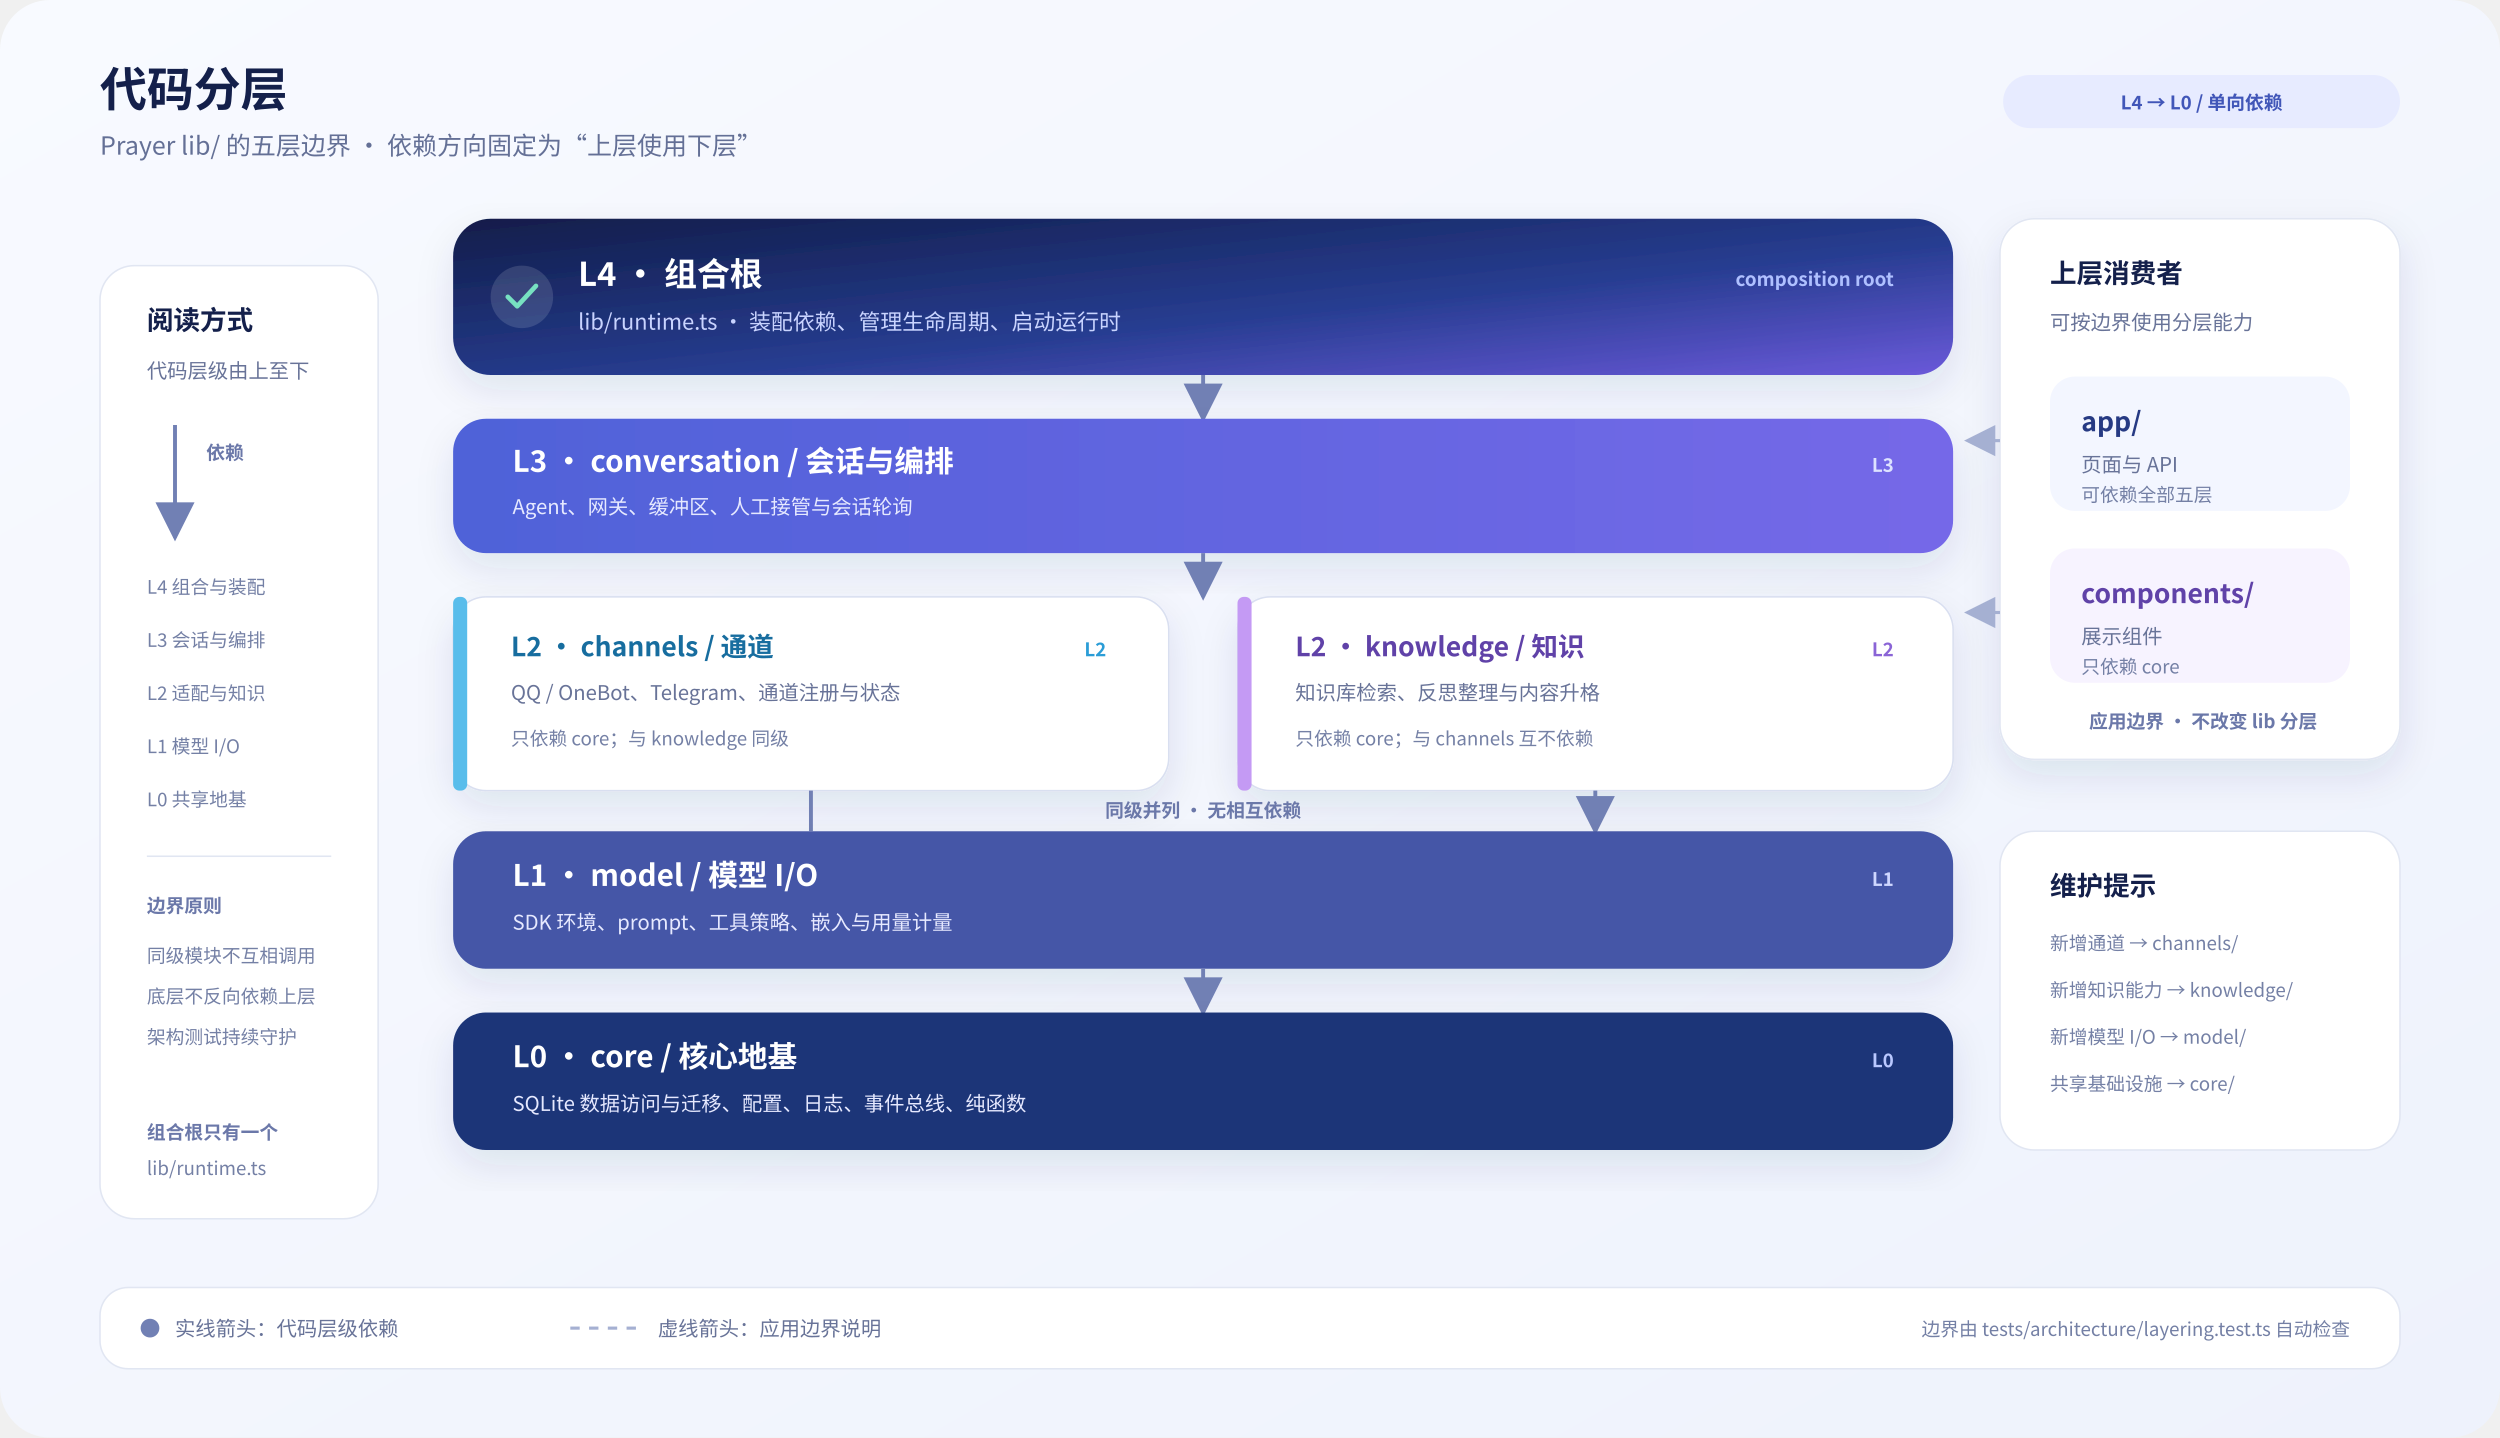
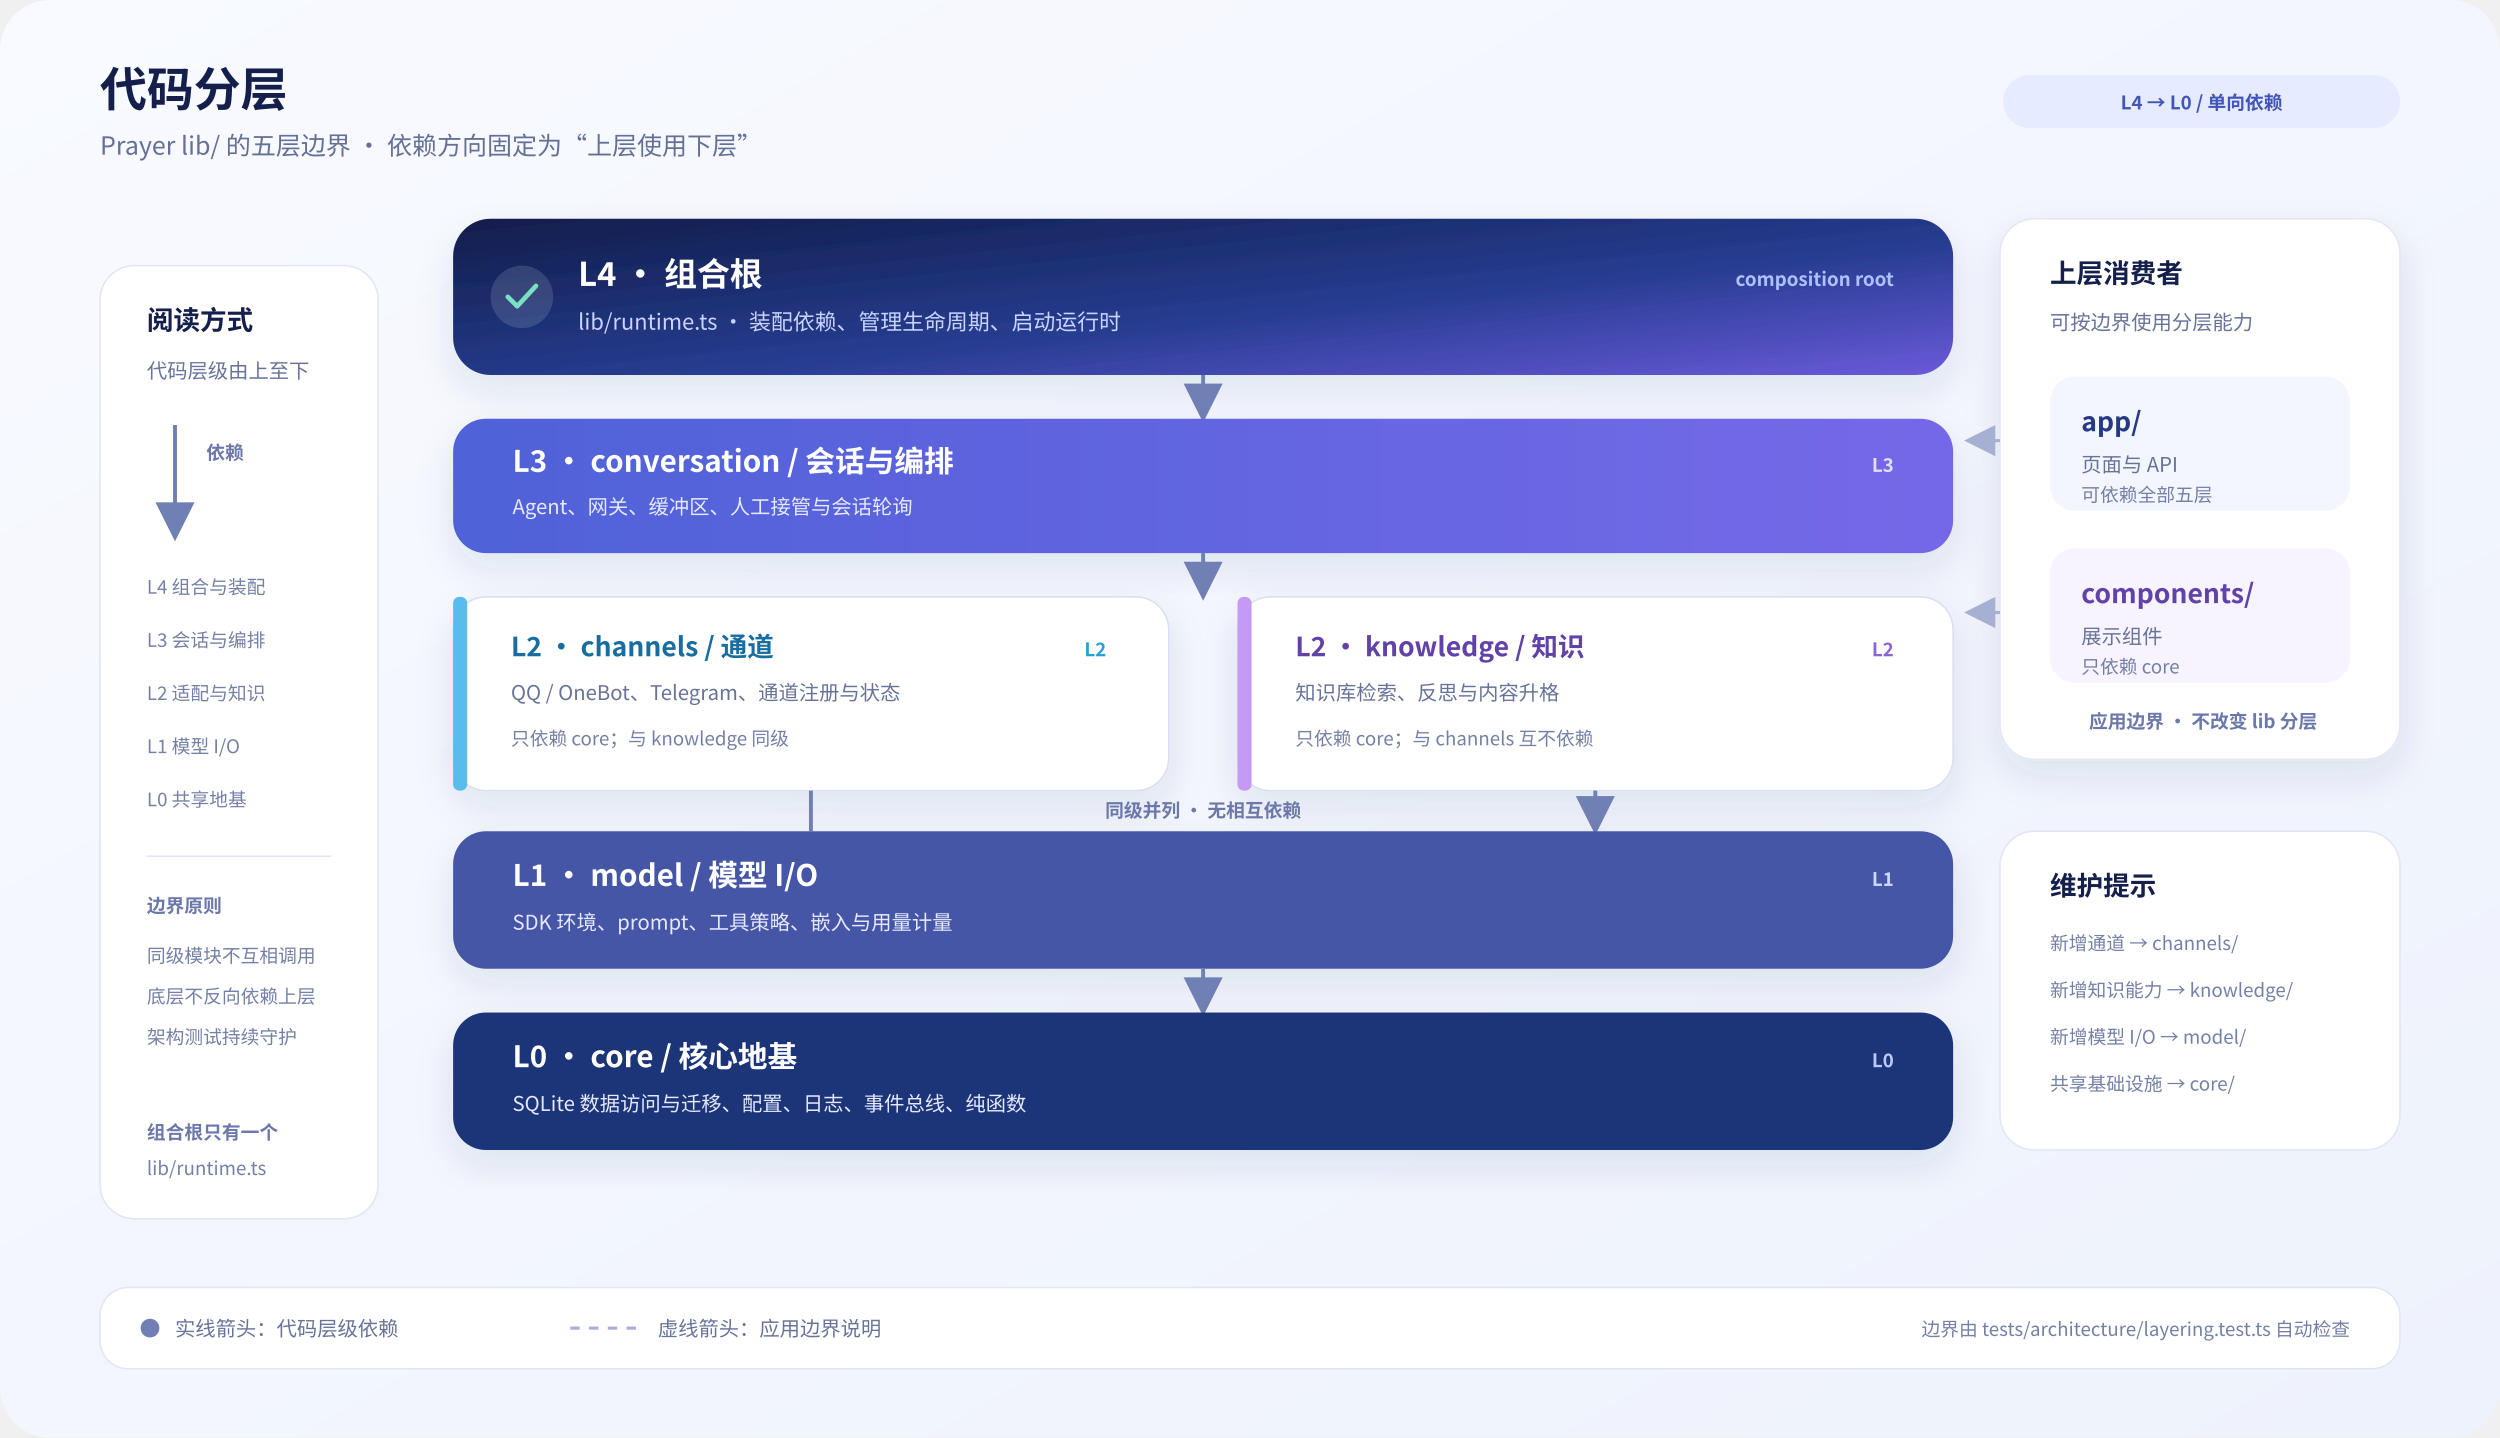
<svg xmlns="http://www.w3.org/2000/svg" viewBox="0 0 1600 920" role="img" aria-labelledby="title desc">
  <defs>
    <linearGradient id="bg" x1="0" y1="0" x2="1" y2="1">
      <stop offset="0" stop-color="#F8FAFF" />
      <stop offset="1" stop-color="#EEF2FC" />
    </linearGradient>
    <linearGradient id="root" x1="0" y1="0" x2="1" y2="1">
      <stop offset="0" stop-color="#111D4A" />
      <stop offset="0.58" stop-color="#273D91" />
      <stop offset="1" stop-color="#6A59D9" />
    </linearGradient>
    <linearGradient id="conversation" x1="0" y1="0" x2="1" y2="0">
      <stop offset="0" stop-color="#4F62D8" />
      <stop offset="1" stop-color="#7568E8" />
    </linearGradient>
    <filter id="shadow" x="-20%" y="-20%" width="140%" height="150%">
      <feDropShadow dx="0" dy="10" stdDeviation="12" flood-color="#1C2C61" flood-opacity="0.10" />
    </filter>
    <marker id="arrow" markerWidth="12" markerHeight="12" refX="10" refY="6" orient="auto">
      <path d="M1 1L11 6L1 11Z" fill="#7180B4" />
    </marker>
    <marker id="arrowLight" markerWidth="12" markerHeight="12" refX="10" refY="6" orient="auto">
      <path d="M1 1L11 6L1 11Z" fill="#A5B0D2" />
    </marker>
    <style>
      .font { font-family: "PingFang SC", "Hiragino Sans GB", "Microsoft YaHei", "Noto Sans CJK SC", sans-serif; }
      .title { font-size: 30px; font-weight: 700; fill: #14204b; }
      .subtitle { font-size: 16px; fill: #647096; }
      .section { font-size: 17px; font-weight: 700; fill: #14204b; }
      .body { font-size: 13px; font-weight: 500; fill: #687398; }
      .small { font-size: 12px; font-weight: 500; fill: #7480a5; }
      .note { font-size: 12px; font-weight: 600; fill: #6b78a9; }
      .root-title { font-size: 21px; font-weight: 700; fill: #fff; }
      .root-copy { font-size: 14px; fill: #c9d4ff; }
      .layer-title { font-size: 19px; font-weight: 700; fill: #fff; }
      .layer-copy { font-size: 13px; font-weight: 500; fill: #e6e9ff; }
      .card-title { font-size: 17px; font-weight: 700; }
      .card-copy { font-size: 13px; font-weight: 500; }
      .rank { font-size: 12px; font-weight: 700; }
    </style>
  </defs>
  <rect width="1600" height="920" rx="32" fill="url(#bg)" />
  <text x="64" y="68" class="font title">代码分层</text>
  <text x="64" y="99" class="font subtitle">Prayer lib/ 的五层边界 · 依赖方向固定为“上层使用下层”</text>
  <rect x="1282" y="48" width="254" height="34" rx="17" fill="#E7EBFF" />
  <text x="1409" y="70" text-anchor="middle" class="font" font-size="12" font-weight="700" fill="#4156B8">L4 → L0 / 单向依赖</text>
  <rect x="64" y="170" width="178" height="610" rx="22" fill="#FFF" stroke="#E1E6F2" />
  <text x="94" y="211" class="font section">阅读方式</text>
  <text x="94" y="242" class="font body">代码层级由上至下</text>
  <path d="M112 272V344" fill="none" stroke="#7180B4" stroke-width="2.5" marker-end="url(#arrow)" />
  <text x="132" y="294" class="font note">依赖</text>
  <text x="94" y="380" class="font small">L4 组合与装配</text>
  <text x="94" y="414" class="font small">L3 会话与编排</text>
  <text x="94" y="448" class="font small">L2 适配与知识</text>
  <text x="94" y="482" class="font small">L1 模型 I/O</text>
  <text x="94" y="516" class="font small">L0 共享地基</text>
  <line x1="94" y1="548" x2="212" y2="548" stroke="#E1E6F2" />
  <text x="94" y="584" class="font note">边界原则</text>
  <text x="94" y="616" class="font small">同级模块不互相调用</text>
  <text x="94" y="642" class="font small">底层不反向依赖上层</text>
  <text x="94" y="668" class="font small">架构测试持续守护</text>
  <text x="94" y="729" class="font note">组合根只有一个</text>
  <text x="94" y="752" class="font small">lib/runtime.ts</text>
  <rect x="290" y="140" width="960" height="100" rx="24" fill="url(#root)" filter="url(#shadow)" />
  <circle cx="334" cy="190" r="20" fill="#FFF" fill-opacity=".13" />
  <path d="M325 190L331 196L343 183" fill="none" stroke="#77E1C1" stroke-width="3" stroke-linecap="round" stroke-linejoin="round" />
  <text x="370" y="183" class="font root-title">L4 · 组合根</text>
  <text x="370" y="211" class="font root-copy">lib/runtime.ts · 装配依赖、管理生命周期、启动运行时</text>
  <text x="1212" y="183" text-anchor="end" class="font rank" fill="#AFC0FF">composition root</text>
  <path d="M770 240V268" fill="none" stroke="#7180B4" stroke-width="2.5" marker-end="url(#arrow)" />
  <rect x="290" y="268" width="960" height="86" rx="21" fill="url(#conversation)" filter="url(#shadow)" />
  <text x="328" y="302" class="font layer-title">L3 · conversation / 会话与编排</text>
  <text x="328" y="329" class="font layer-copy">Agent、网关、缓冲区、人工接管与会话轮询</text>
  <text x="1212" y="302" text-anchor="end" class="font rank" fill="#DDE2FF">L3</text>
  <path d="M770 354V382" fill="none" stroke="#7180B4" stroke-width="2.5" marker-end="url(#arrow)" />
  <rect x="290" y="382" width="458" height="124" rx="21" fill="#FFF" stroke="#D9DFF0" filter="url(#shadow)" />
  <rect x="290" y="382" width="9" height="124" rx="4" fill="#59BDEB" />
  <text x="327" y="420" class="font card-title" fill="#176D9F">L2 · channels / 通道</text>
  <text x="327" y="448" class="font card-copy" fill="#687398">QQ / OneBot、Telegram、通道注册与状态</text>
  <text x="327" y="477" class="font small">只依赖 core；与 knowledge 同级</text>
  <text x="708" y="420" text-anchor="end" class="font rank" fill="#2B9DD7">L2</text>
  <rect x="792" y="382" width="458" height="124" rx="21" fill="#FFF" stroke="#D9DFF0" filter="url(#shadow)" />
  <rect x="792" y="382" width="9" height="124" rx="4" fill="#C49AF4" />
  <text x="829" y="420" class="font card-title" fill="#6042A8">L2 · knowledge / 知识</text>
-   <text x="829" y="448" class="font card-copy" fill="#687398">知识库检索、反思整理与内容升格</text>
+   <text x="829" y="448" class="font card-copy" fill="#687398">知识库检索、反思与内容升格</text>
  <text x="829" y="477" class="font small">只依赖 core；与 channels 互不依赖</text>
  <text x="1212" y="420" text-anchor="end" class="font rank" fill="#8A64D6">L2</text>
  <path d="M519 506V532M1021 506V532" fill="none" stroke="#7180B4" stroke-width="2.5" marker-end="url(#arrow)" />
  <text x="770" y="523" text-anchor="middle" class="font note">同级并列 · 无相互依赖</text>
  <rect x="290" y="532" width="960" height="88" rx="21" fill="#4456A7" filter="url(#shadow)" />
  <text x="328" y="567" class="font layer-title">L1 · model / 模型 I/O</text>
  <text x="328" y="595" class="font layer-copy">SDK 环境、prompt、工具策略、嵌入与用量计量</text>
  <text x="1212" y="567" text-anchor="end" class="font rank" fill="#CFD7FF">L1</text>
  <path d="M770 620V648" fill="none" stroke="#7180B4" stroke-width="2.5" marker-end="url(#arrow)" />
  <rect x="290" y="648" width="960" height="88" rx="21" fill="#1F3478" filter="url(#shadow)" />
  <text x="328" y="683" class="font layer-title">L0 · core / 核心地基</text>
  <text x="328" y="711" class="font layer-copy">SQLite 数据访问与迁移、配置、日志、事件总线、纯函数</text>
  <text x="1212" y="683" text-anchor="end" class="font rank" fill="#B9C8FF">L0</text>
  <rect x="1280" y="140" width="256" height="346" rx="22" fill="#FFF" stroke="#E1E6F2" filter="url(#shadow)" />
  <text x="1312" y="181" class="font section">上层消费者</text>
  <text x="1312" y="211" class="font body">可按边界使用分层能力</text>
  <rect x="1312" y="241" width="192" height="86" rx="16" fill="#F3F6FF" />
  <text x="1332" y="276" class="font card-title" font-size="15" fill="#263A83">app/</text>
  <text x="1332" y="302" class="font card-copy" fill="#687398">页面与 API</text>
  <text x="1332" y="321" class="font small">可依赖全部五层</text>
  <rect x="1312" y="351" width="192" height="86" rx="16" fill="#F7F3FF" />
  <text x="1332" y="386" class="font card-title" font-size="15" fill="#6042A8">components/</text>
  <text x="1332" y="412" class="font card-copy" fill="#687398">展示组件</text>
  <text x="1332" y="431" class="font small">只依赖 core</text>
  <path d="M1280 282H1259" fill="none" stroke="#A5B0D2" stroke-width="2" stroke-dasharray="6 6" marker-end="url(#arrowLight)" />
  <path d="M1280 392H1259" fill="none" stroke="#A5B0D2" stroke-width="2" stroke-dasharray="6 6" marker-end="url(#arrowLight)" />
  <text x="1410" y="466" text-anchor="middle" class="font note">应用边界 · 不改变 lib 分层</text>
  <rect x="1280" y="532" width="256" height="204" rx="22" fill="#FFF" stroke="#E1E6F2" />
  <text x="1312" y="573" class="font section">维护提示</text>
  <text x="1312" y="608" class="font small">新增通道 → channels/</text>
  <text x="1312" y="638" class="font small">新增知识能力 → knowledge/</text>
  <text x="1312" y="668" class="font small">新增模型 I/O → model/</text>
  <text x="1312" y="698" class="font small">共享基础设施 → core/</text>
  <rect x="64" y="824" width="1472" height="52" rx="18" fill="#FFF" stroke="#E1E6F2" />
  <circle cx="96" cy="850" r="6" fill="#7180B4" />
  <text x="112" y="855" class="font body">实线箭头：代码层级依赖</text>
  <line x1="365" y1="850" x2="407" y2="850" stroke="#A5B0D2" stroke-width="2" stroke-dasharray="6 6" />
  <text x="421" y="855" class="font body">虚线箭头：应用边界说明</text>
  <text x="1504" y="855" text-anchor="end" class="font small">边界由 tests/architecture/layering.test.ts 自动检查</text>
</svg>
